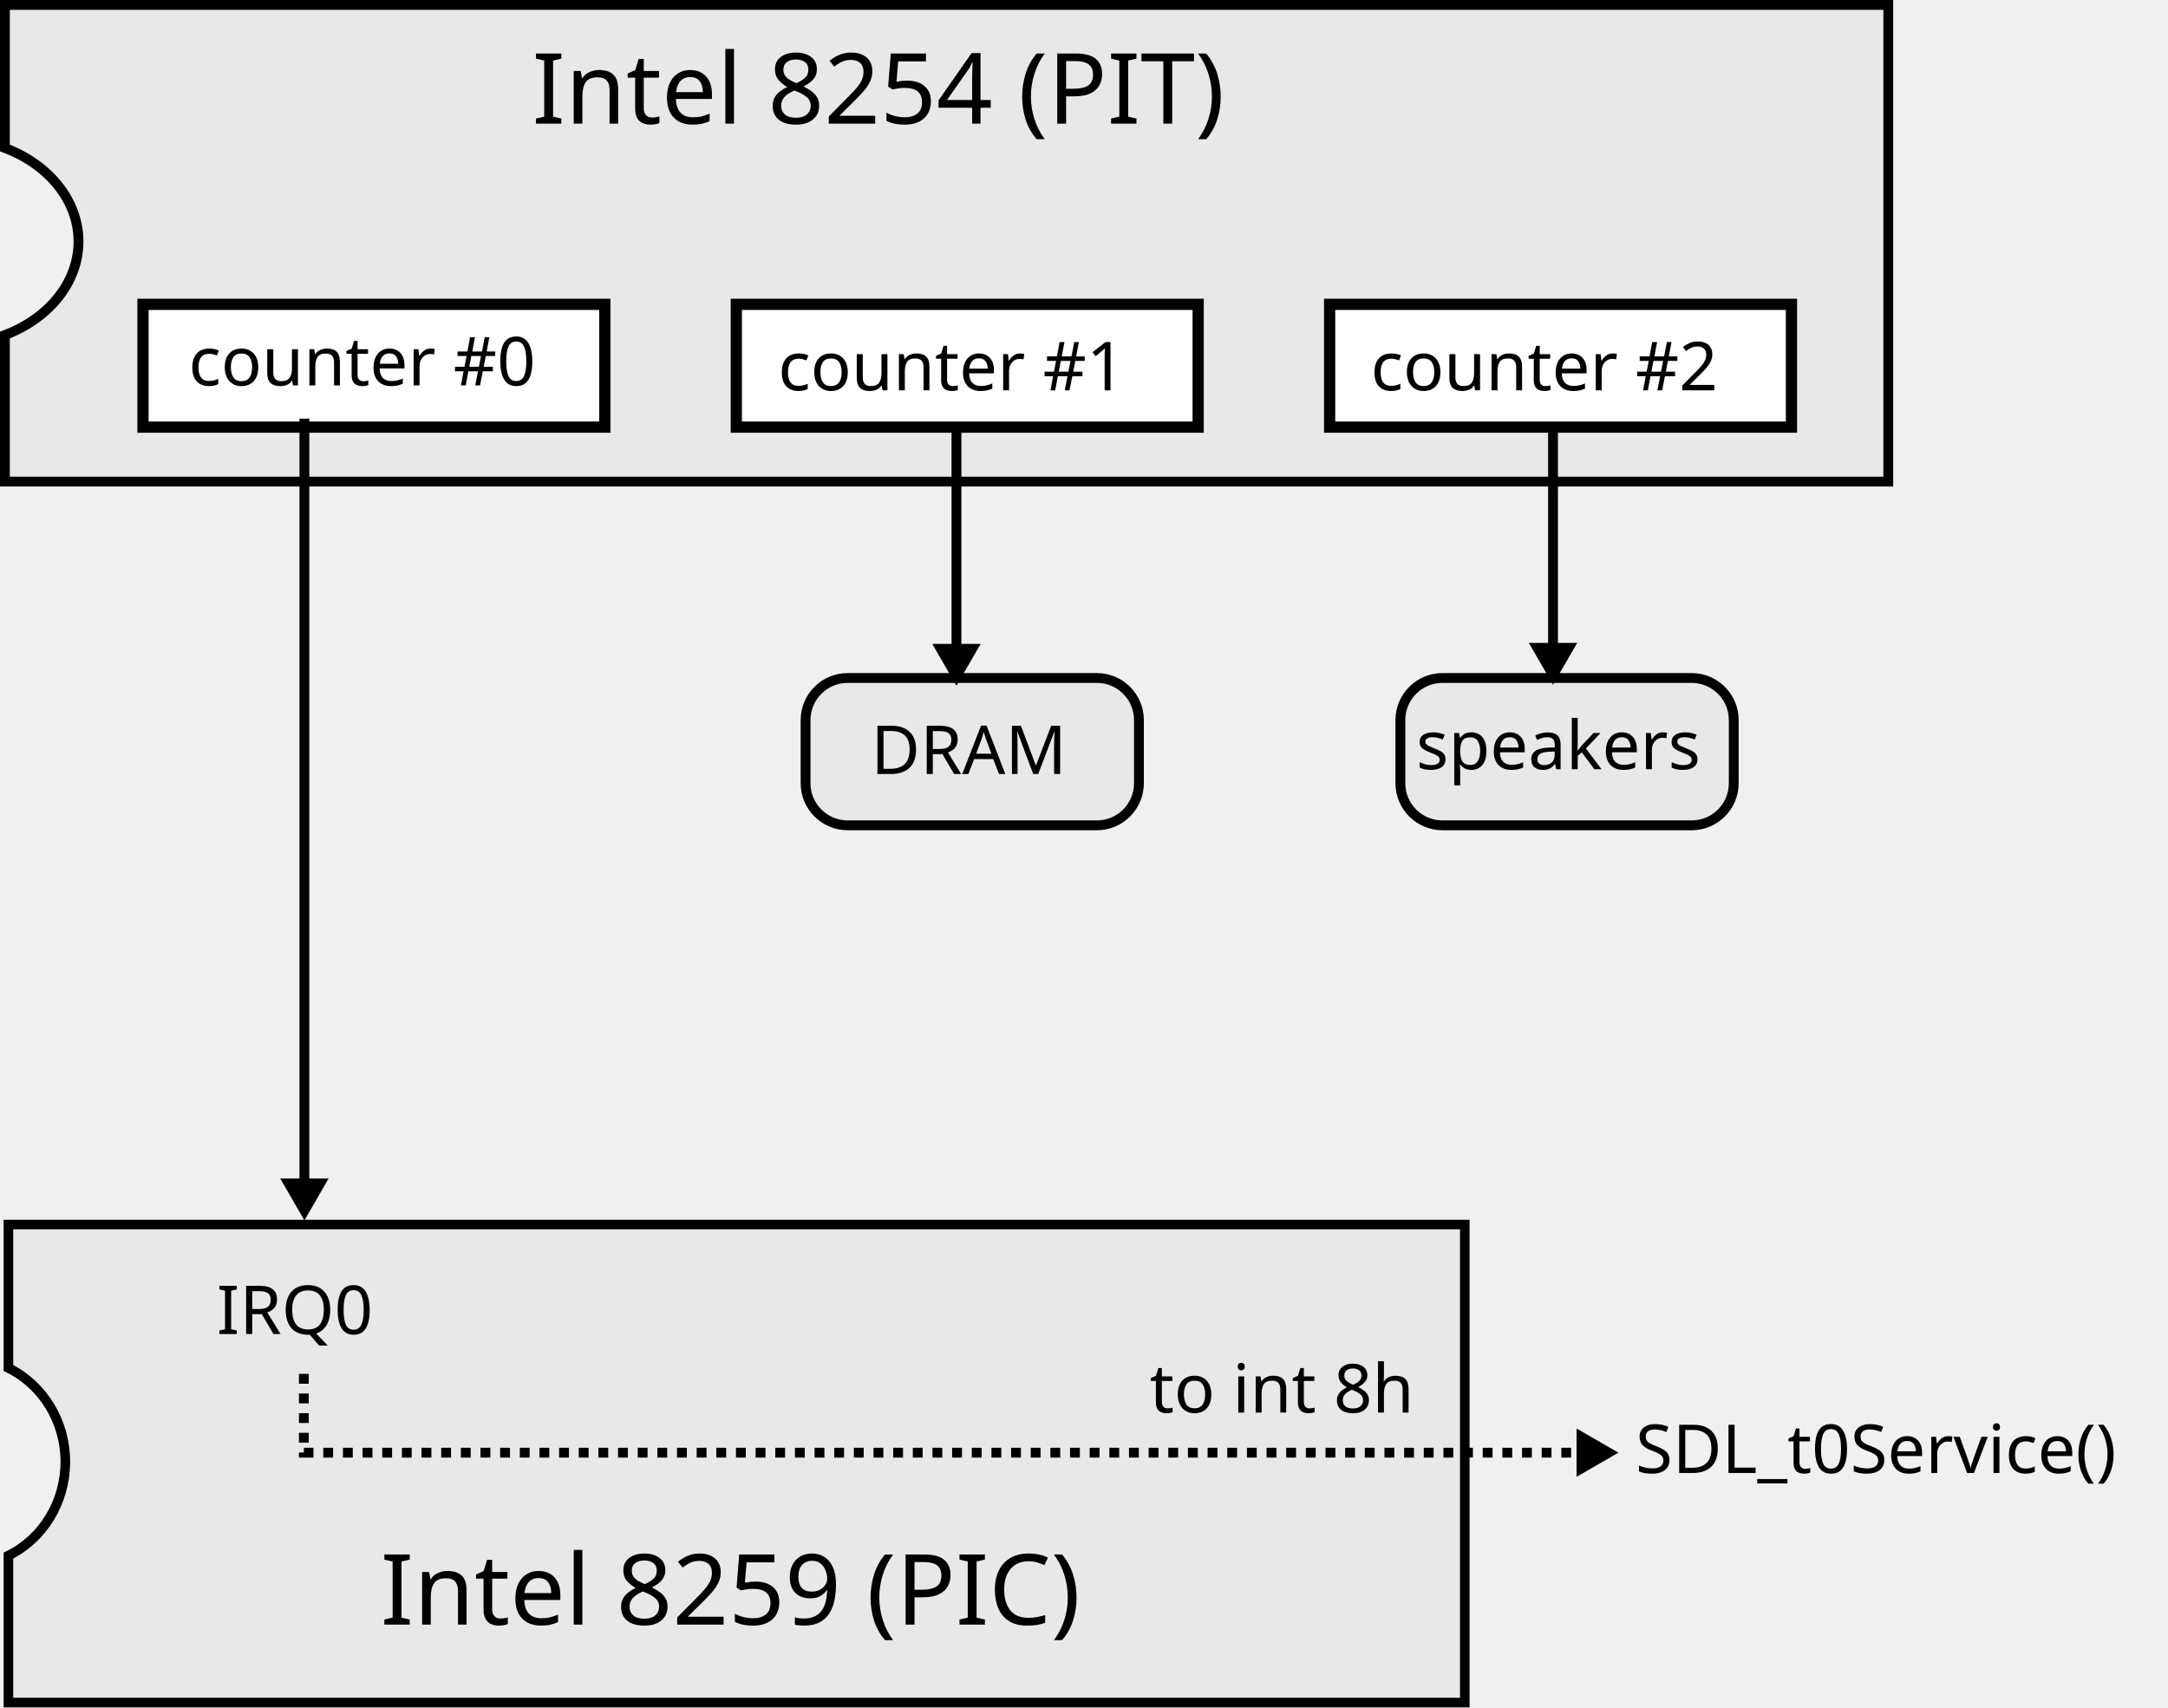
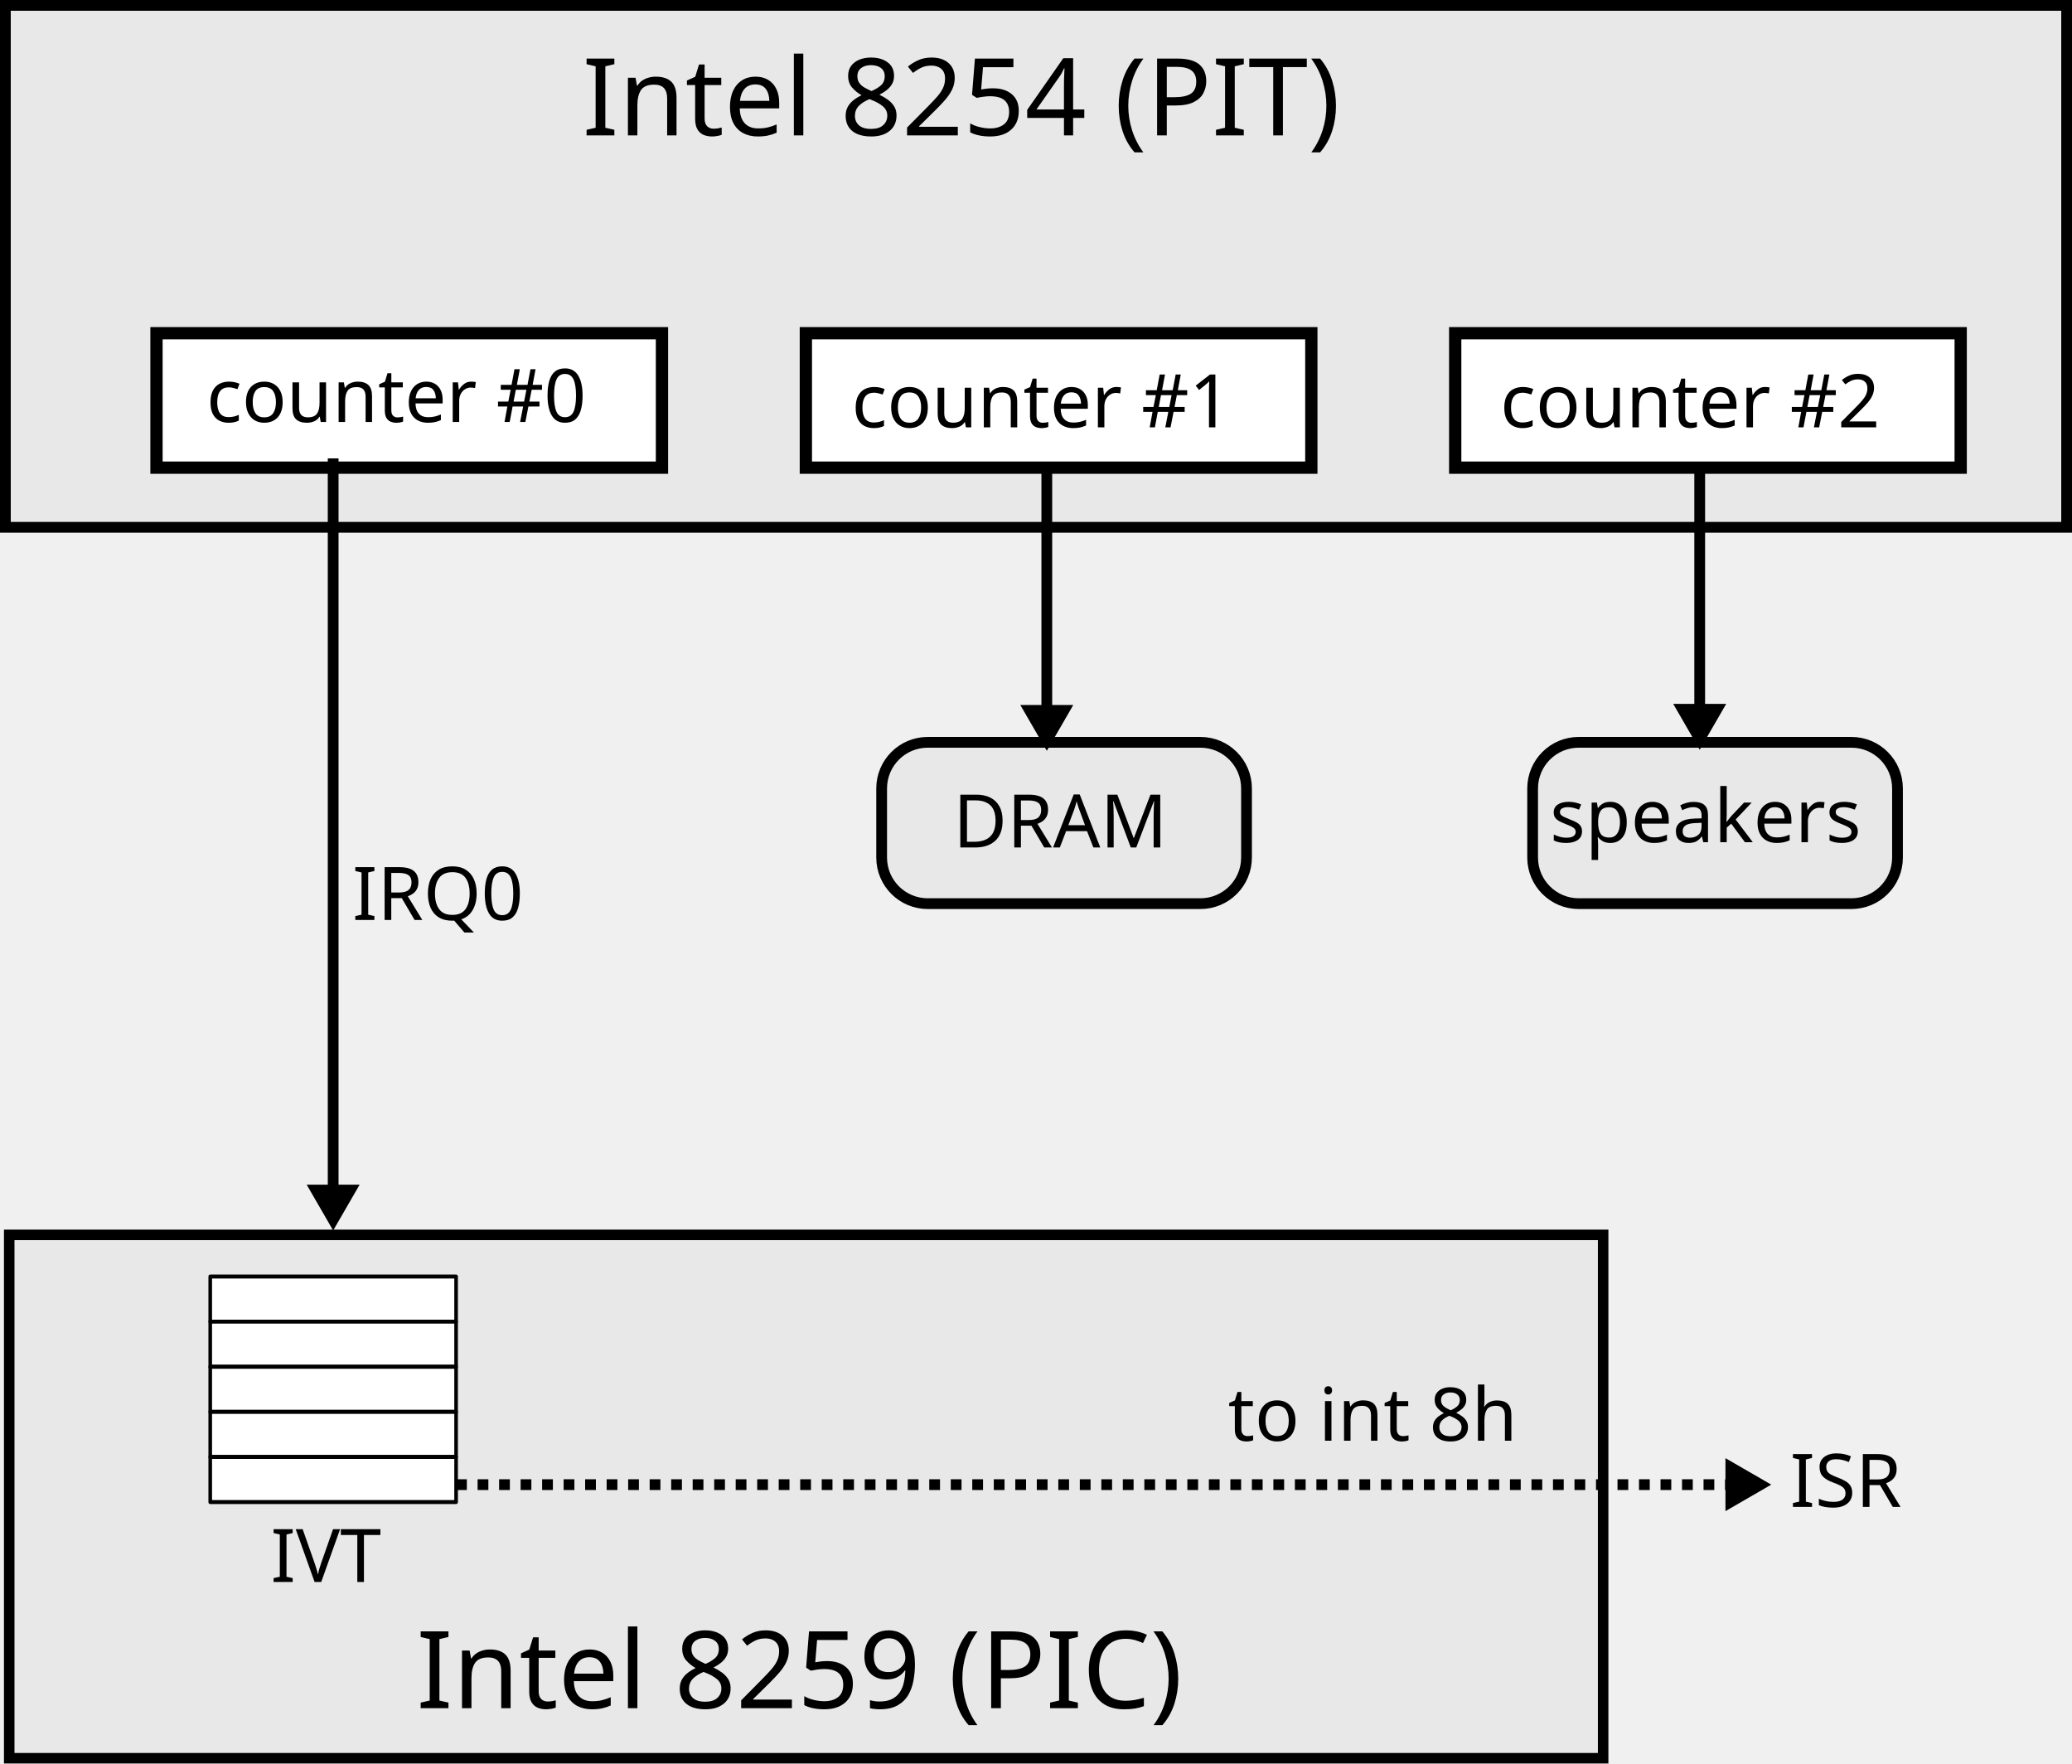
- <svg xmlns="http://www.w3.org/2000/svg" width="249.084mm" height="196.203mm" viewBox="0 0 882.58 695.207" id="svg6264" version="1.1">
+ <svg xmlns="http://www.w3.org/2000/svg" width="217.51mm" height="185.09mm" viewBox="0 0 770.705 655.832" id="svg6264" version="1.1">
  <defs id="defs6266">
+     <rect x="-180" y="488.571" width="1004.286" height="252.983" id="rect2" />
    <marker style="overflow:visible" id="marker7720" refX="0" refY="0" orient="auto">
      <path transform="scale(0.4)" style="fill:#000000;fill-opacity:1;fill-rule:evenodd;stroke:#000000;stroke-width:1pt;stroke-opacity:1" d="M 5.77,0 -2.88,5 V -5 Z" id="path7722" />
    </marker>
    <marker orient="auto" refY="0" refX="0" id="TriangleOutM" style="overflow:visible">
      <path id="path7116" d="M 5.77,0 -2.88,5 V -5 Z" style="fill:#000000;fill-opacity:1;fill-rule:evenodd;stroke:#000000;stroke-width:1pt;stroke-opacity:1" transform="scale(0.4)" />
    </marker>
    <marker orient="auto" refY="0" refX="0" id="TriangleOutL" style="overflow:visible">
      <path id="path7113" d="M 5.77,0 -2.88,5 V -5 Z" style="fill:#000000;fill-opacity:1;fill-rule:evenodd;stroke:#000000;stroke-width:1pt;stroke-opacity:1" transform="scale(0.8)" />
    </marker>
    <marker orient="auto" refY="0" refX="0" id="TriangleOutM-9" style="overflow:visible">
      <path id="path7116-2" d="M 5.77,0 -2.88,5 V -5 Z" style="fill:#000000;fill-opacity:1;fill-rule:evenodd;stroke:#000000;stroke-width:1pt;stroke-opacity:1" transform="scale(0.4)" />
    </marker>
    <marker orient="auto" refY="0" refX="0" id="TriangleOutM-3" style="overflow:visible">
      <path id="path7116-3" d="M 5.77,0 -2.88,5 V -5 Z" style="fill:#000000;fill-opacity:1;fill-rule:evenodd;stroke:#000000;stroke-width:1pt;stroke-opacity:1" transform="scale(0.4)" />
    </marker>
  </defs>
  <g id="layer1" transform="translate(-60.36259,-64.86873)">
-     <path style="fill:#e8e8e8;fill-opacity:1;stroke:#000000;stroke-width:4;stroke-miterlimit:4;stroke-dasharray:none;stroke-dashoffset:0;stroke-opacity:1" d="m 62.363,66.869 v 58.253 a 51.995,42.103 0 0 1 29.965,38.083 51.995,42.103 0 0 1 -29.965,38.087 v 59.678 h 766.705 V 66.869 Z" id="rect6831" />
-     <path style="fill:#e8e8e8;fill-opacity:1;stroke:#000000;stroke-width:3.91;stroke-miterlimit:4;stroke-dasharray:none;stroke-dashoffset:0;stroke-opacity:1" d="m 63.793,563.49 v 58.412 a 40.207,42.218 0 0 1 23.171,38.187 40.207,42.218 0 0 1 -23.171,38.191 v 59.841 H 656.669 V 563.49 Z" id="rect6831-0" />
+     <path style="fill:#e8e8e8;fill-opacity:1;stroke:#000000;stroke-width:4;stroke-miterlimit:4;stroke-dasharray:none;stroke-dashoffset:0;stroke-opacity:1" d="M 62.363,66.869 V 260.969 h 766.705 V 66.869 Z" id="rect6831" />
+     <path style="fill:#e8e8e8;fill-opacity:1;stroke:#000000;stroke-width:3.91;stroke-miterlimit:4;stroke-dasharray:none;stroke-dashoffset:0;stroke-opacity:1" d="M 63.793,524.115 V 718.746 H 656.669 V 524.115 Z" id="rect6831-0" />
    <text xml:space="preserve" style="font-style:normal;font-weight:normal;line-height:0%;font-family:sans-serif;letter-spacing:0px;word-spacing:0px;fill:#000000;fill-opacity:1;stroke:none;stroke-width:1px;stroke-linecap:butt;stroke-linejoin:miter;stroke-opacity:1" x="276.959" y="115.219" id="text6851">
      <tspan id="tspan6853" x="276.959" y="115.219" style="font-size:40px;line-height:1.25;font-family:sans-serif">Intel 8254 (PIT)</tspan>
    </text>
-     <text xml:space="preserve" style="font-style:normal;font-weight:normal;line-height:0%;font-family:sans-serif;letter-spacing:0px;word-spacing:0px;fill:#000000;fill-opacity:1;stroke:none;stroke-width:1px;stroke-linecap:butt;stroke-linejoin:miter;stroke-opacity:1" x="215.248" y="726.391" id="text6851-3">
-       <tspan id="tspan6853-7" x="215.248" y="726.391" style="font-size:40px;line-height:1.25;font-family:sans-serif">Intel 8259 (PIC)</tspan>
+     <text xml:space="preserve" style="font-style:normal;font-weight:normal;line-height:0%;font-family:sans-serif;letter-spacing:0px;word-spacing:0px;fill:#000000;fill-opacity:1;stroke:none;stroke-width:1px;stroke-linecap:butt;stroke-linejoin:miter;stroke-opacity:1" x="215.248" y="700.141" id="text6851-3">
+       <tspan id="tspan6853-7" x="215.248" y="700.141" style="font-size:40px;line-height:1.25;font-family:sans-serif">Intel 8259 (PIC)</tspan>
    </text>
    <rect style="fill:#ffffff;fill-opacity:1;stroke:#000000;stroke-width:4.566;stroke-miterlimit:4;stroke-dasharray:none;stroke-dashoffset:0;stroke-opacity:1" id="rect6873" width="188.018" height="50" x="118.571" y="188.791" />
    <rect style="fill:#ffffff;fill-opacity:1;stroke:#000000;stroke-width:4.566;stroke-miterlimit:4;stroke-dasharray:none;stroke-dashoffset:0;stroke-opacity:1" id="rect6873-2" width="188.018" height="50" x="360.109" y="188.791" />
    <rect style="fill:#ffffff;fill-opacity:1;stroke:#000000;stroke-width:4.566;stroke-miterlimit:4;stroke-dasharray:none;stroke-dashoffset:0;stroke-opacity:1" id="rect6873-0" width="188.018" height="50" x="601.646" y="188.791" />
    <text xml:space="preserve" style="font-style:normal;font-weight:normal;line-height:0%;font-family:sans-serif;letter-spacing:0px;word-spacing:0px;fill:#000000;fill-opacity:1;stroke:none;stroke-width:1px;stroke-linecap:butt;stroke-linejoin:miter;stroke-opacity:1" x="137.143" y="221.809" id="text6896">
      <tspan id="tspan6898" x="137.143" y="221.809" style="font-style:normal;font-variant:normal;font-weight:normal;font-stretch:normal;font-size:27.5px;line-height:125%;font-family:sans-serif;-inkscape-font-specification:'Sans, Normal';text-align:start;writing-mode:lr-tb;text-anchor:start">counter #0</tspan>
    </text>
    <rect style="fill:#e8e8e8;fill-opacity:1;stroke:#000000;stroke-width:4;stroke-miterlimit:4;stroke-dasharray:none;stroke-dashoffset:0;stroke-opacity:1" id="rect6926" width="135.714" height="60" x="388.304" y="340.934" ry="17.143" />
    <rect style="fill:#e8e8e8;fill-opacity:1;stroke:#000000;stroke-width:4;stroke-miterlimit:4;stroke-dasharray:none;stroke-dashoffset:0;stroke-opacity:1" id="rect6926-1" width="135.714" height="60" x="630.446" y="340.934" ry="17.143" />
    <text xml:space="preserve" style="font-style:normal;font-weight:normal;line-height:0%;font-family:sans-serif;letter-spacing:0px;word-spacing:0px;fill:#000000;fill-opacity:1;stroke:none;stroke-width:1px;stroke-linecap:butt;stroke-linejoin:miter;stroke-opacity:1" x="636.875" y="378.077" id="text6943">
      <tspan id="tspan6945" x="636.875" y="378.077" style="font-style:normal;font-variant:normal;font-weight:normal;font-stretch:normal;font-size:27.5px;line-height:125%;font-family:sans-serif;-inkscape-font-specification:'Sans, Normal';text-align:start;writing-mode:lr-tb;text-anchor:start">speakers</tspan>
    </text>
    <text xml:space="preserve" style="font-style:normal;font-weight:normal;line-height:0%;font-family:sans-serif;letter-spacing:0px;word-spacing:0px;fill:#000000;fill-opacity:1;stroke:none;stroke-width:1px;stroke-linecap:butt;stroke-linejoin:miter;stroke-opacity:1" x="414.896" y="380.043" id="text6943-7">
      <tspan id="tspan6945-5" x="414.896" y="380.043" style="font-style:normal;font-variant:normal;font-weight:normal;font-stretch:normal;font-size:27.5px;line-height:125%;font-family:sans-serif;-inkscape-font-specification:'Sans, Normal';text-align:start;writing-mode:lr-tb;text-anchor:start">DRAM</tspan>
    </text>
    <path style="fill:none;fill-rule:evenodd;stroke:#000000;stroke-width:4;stroke-linecap:butt;stroke-linejoin:miter;stroke-miterlimit:4;stroke-dasharray:none;stroke-opacity:1;marker-end:url(#TriangleOutM)" d="m 692.589,238.076 v 94.248" id="path6965" />
    <path style="fill:none;fill-rule:evenodd;stroke:#000000;stroke-width:4;stroke-linecap:butt;stroke-linejoin:miter;stroke-miterlimit:4;stroke-dasharray:none;stroke-opacity:1;marker-end:url(#TriangleOutM-9)" d="M 449.732,238.48 V 332.728" id="path6965-3" />
-     <path style="fill:none;fill-rule:evenodd;stroke:#000000;stroke-width:4;stroke-linecap:butt;stroke-linejoin:miter;stroke-miterlimit:4;stroke-dasharray:none;stroke-opacity:1;marker-end:url(#TriangleOutM-3)" d="M 184.286,235.338 V 550.415" id="path6965-0" />
-     <text xml:space="preserve" style="font-style:normal;font-weight:normal;line-height:0%;font-family:sans-serif;letter-spacing:0px;word-spacing:0px;fill:#000000;fill-opacity:1;stroke:none;stroke-width:1px;stroke-linecap:butt;stroke-linejoin:miter;stroke-opacity:1" x="148.571" y="608.076" id="text7708">
-       <tspan id="tspan7710" x="148.571" y="608.076" style="font-style:normal;font-variant:normal;font-weight:normal;font-stretch:normal;font-size:27.5px;line-height:125%;font-family:sans-serif;-inkscape-font-specification:'Sans, Normal';text-align:start;writing-mode:lr-tb;text-anchor:start">IRQ0</tspan>
+     <path style="fill:none;fill-rule:evenodd;stroke:#000000;stroke-width:4;stroke-linecap:butt;stroke-linejoin:miter;stroke-miterlimit:4;stroke-dasharray:none;stroke-opacity:1;marker-end:url(#TriangleOutM-3)" d="M 184.286,235.338 V 511.114" id="path6965-0" />
+     <text xml:space="preserve" style="font-style:normal;font-weight:normal;line-height:0%;font-family:sans-serif;letter-spacing:0px;word-spacing:0px;fill:#000000;fill-opacity:1;stroke:none;stroke-width:1px;stroke-linecap:butt;stroke-linejoin:miter;stroke-opacity:1" x="191.435" y="406.991" id="text7708">
+       <tspan id="tspan7710" x="191.435" y="406.991" style="font-style:normal;font-variant:normal;font-weight:normal;font-stretch:normal;font-size:27.5px;line-height:125%;font-family:sans-serif;-inkscape-font-specification:'Sans, Normal';text-align:start;writing-mode:lr-tb;text-anchor:start">IRQ0</tspan>
    </text>
-     <path style="fill:none;fill-rule:evenodd;stroke:#000000;stroke-width:4;stroke-linecap:butt;stroke-linejoin:miter;stroke-miterlimit:4;stroke-dasharray:4, 4;stroke-dashoffset:0;stroke-opacity:1;marker-end:url(#marker7720)" d="M 184.057,624.293 V 656.377 H 707.841" id="path7712" />
-     <text xml:space="preserve" style="font-style:normal;font-weight:normal;line-height:0%;font-family:sans-serif;letter-spacing:0px;word-spacing:0px;fill:#000000;fill-opacity:1;stroke:none;stroke-width:1px;stroke-linecap:butt;stroke-linejoin:miter;stroke-opacity:1" x="528.393" y="640.041" id="text7778">
-       <tspan id="tspan7780" x="528.393" y="640.041" style="font-style:normal;font-variant:normal;font-weight:normal;font-stretch:normal;font-size:27.5px;line-height:125%;font-family:sans-serif;-inkscape-font-specification:'Sans, Normal';text-align:start;writing-mode:lr-tb;text-anchor:start">to int 8h</tspan>
+     <path style="fill:none;fill-rule:evenodd;stroke:#000000;stroke-width:4;stroke-linecap:butt;stroke-linejoin:miter;stroke-miterlimit:4;stroke-dasharray:4, 4;stroke-dashoffset:0;stroke-opacity:1;marker-end:url(#marker7720)" d="M 230.012,617.002 H 707.841" id="path7712" />
+     <text xml:space="preserve" style="font-style:normal;font-weight:normal;line-height:0%;font-family:sans-serif;letter-spacing:0px;word-spacing:0px;fill:#000000;fill-opacity:1;stroke:none;stroke-width:1px;stroke-linecap:butt;stroke-linejoin:miter;stroke-opacity:1" x="517.143" y="600.666" id="text7778">
+       <tspan id="tspan7780" x="517.143" y="600.666" style="font-style:normal;font-variant:normal;font-weight:normal;font-stretch:normal;font-size:27.5px;line-height:125%;font-family:sans-serif;-inkscape-font-specification:'Sans, Normal';text-align:start;writing-mode:lr-tb;text-anchor:start">to int 8h</tspan>
    </text>
    <text xml:space="preserve" style="font-style:normal;font-weight:normal;font-size:12px;line-height:0%;font-family:sans-serif;letter-spacing:0px;word-spacing:0px;fill:#000000;fill-opacity:1;stroke:none;stroke-width:1px;stroke-linecap:butt;stroke-linejoin:miter;stroke-opacity:1" x="377.13" y="223.801" id="text6896-0">
      <tspan id="tspan6898-4" x="377.13" y="223.801" style="font-style:normal;font-variant:normal;font-weight:normal;font-stretch:normal;font-size:27.5px;line-height:125%;font-family:sans-serif;-inkscape-font-specification:'Sans, Normal';text-align:start;writing-mode:lr-tb;text-anchor:start;stroke-width:1px">counter #1</tspan>
    </text>
    <text xml:space="preserve" style="font-style:normal;font-weight:normal;font-size:12px;line-height:0%;font-family:sans-serif;letter-spacing:0px;word-spacing:0px;fill:#000000;fill-opacity:1;stroke:none;stroke-width:1px;stroke-linecap:butt;stroke-linejoin:miter;stroke-opacity:1" x="618.392" y="223.801" id="text6896-05">
      <tspan id="tspan6898-0" x="618.392" y="223.801" style="font-style:normal;font-variant:normal;font-weight:normal;font-stretch:normal;font-size:27.5px;line-height:125%;font-family:sans-serif;-inkscape-font-specification:'Sans, Normal';text-align:start;writing-mode:lr-tb;text-anchor:start;stroke-width:1px">counter #2</tspan>
    </text>
-     <text xml:space="preserve" style="font-style:normal;font-weight:normal;font-size:12px;line-height:0%;font-family:sans-serif;letter-spacing:0px;word-spacing:0px;fill:#000000;fill-opacity:1;stroke:none;stroke-width:1px;stroke-linecap:butt;stroke-linejoin:miter;stroke-opacity:1" x="726.179" y="664.657" id="text7778-4">
-       <tspan id="tspan7780-1" x="726.179" y="664.657" style="font-style:normal;font-variant:normal;font-weight:normal;font-stretch:normal;font-size:27.5px;line-height:125%;font-family:sans-serif;-inkscape-font-specification:'Sans, Normal';text-align:start;writing-mode:lr-tb;text-anchor:start;stroke-width:1px">SDL_t0Service()</tspan>
+     <text xml:space="preserve" style="font-style:normal;font-weight:normal;font-size:12px;line-height:0%;font-family:sans-serif;letter-spacing:0px;word-spacing:0px;fill:#000000;fill-opacity:1;stroke:none;stroke-width:1px;stroke-linecap:butt;stroke-linejoin:miter;stroke-opacity:1" x="726.179" y="625.282" id="text7778-4">
+       <tspan id="tspan7780-1" x="726.179" y="625.282" style="font-style:normal;font-variant:normal;font-weight:normal;font-stretch:normal;font-size:27.5px;line-height:125%;font-family:sans-serif;-inkscape-font-specification:'Sans, Normal';text-align:start;writing-mode:lr-tb;text-anchor:start;stroke-width:1px">ISR</tspan>
    </text>
+     <g id="g2" transform="translate(-618.3268,68.58506)">
+       <text xml:space="preserve" style="font-style:normal;font-weight:normal;line-height:0%;font-family:sans-serif;letter-spacing:0px;word-spacing:0px;fill:#000000;fill-opacity:1;stroke:none;stroke-width:1px;stroke-linecap:butt;stroke-linejoin:miter;stroke-opacity:1" x="779.362" y="584.617" id="text7778-2">
+         <tspan id="tspan7780-9" x="779.362" y="584.617" style="font-style:normal;font-variant:normal;font-weight:normal;font-stretch:normal;font-size:27.5px;line-height:125%;font-family:sans-serif;-inkscape-font-specification:'Sans, Normal';text-align:start;writing-mode:lr-tb;text-anchor:start">IVT</tspan>
+       </text>
+       <g id="g1" transform="matrix(1.34125,0,0,1.476167,-295.4847,-196.4988)">
+         <rect style="fill:#ffffff;fill-opacity:1;stroke:#000000;stroke-width:1;stroke-linejoin:round" id="rect1" width="68.185" height="11.364" x="784.619" y="452.199" />
+         <rect style="fill:#ffffff;fill-opacity:1;stroke:#000000;stroke-width:1;stroke-linejoin:round;stroke-dasharray:none" id="rect1-2" width="68.185" height="11.364" x="784.619" y="463.563" />
+         <rect style="fill:#ffffff;fill-opacity:1;stroke:#000000;stroke-width:1;stroke-linejoin:round" id="rect1-8" width="68.185" height="11.364" x="784.619" y="474.928" />
+         <rect style="fill:#ffffff;fill-opacity:1;stroke:#000000;stroke-width:1;stroke-linejoin:round" id="rect1-7" width="68.185" height="11.364" x="784.619" y="486.292" />
+         <rect style="fill:#ffffff;fill-opacity:1;stroke:#000000;stroke-width:1;stroke-linejoin:round" id="rect1-6" width="68.185" height="11.364" x="784.619" y="497.656" />
+       </g>
+     </g>
+     <text xml:space="preserve" transform="matrix(0.9375,0,0,0.9375,60.36259,64.86873)" id="text2" style="font-size:13.333px;font-family:sans-serif;-inkscape-font-specification:'sans-serif, Normal';text-align:center;writing-mode:lr-tb;direction:ltr;white-space:pre;shape-inside:url(#rect2);fill:#ffffff;fill-opacity:1;stroke:#000000;stroke-width:1.067;stroke-linejoin:round;stroke-dasharray:none" />
  </g>
</svg>
